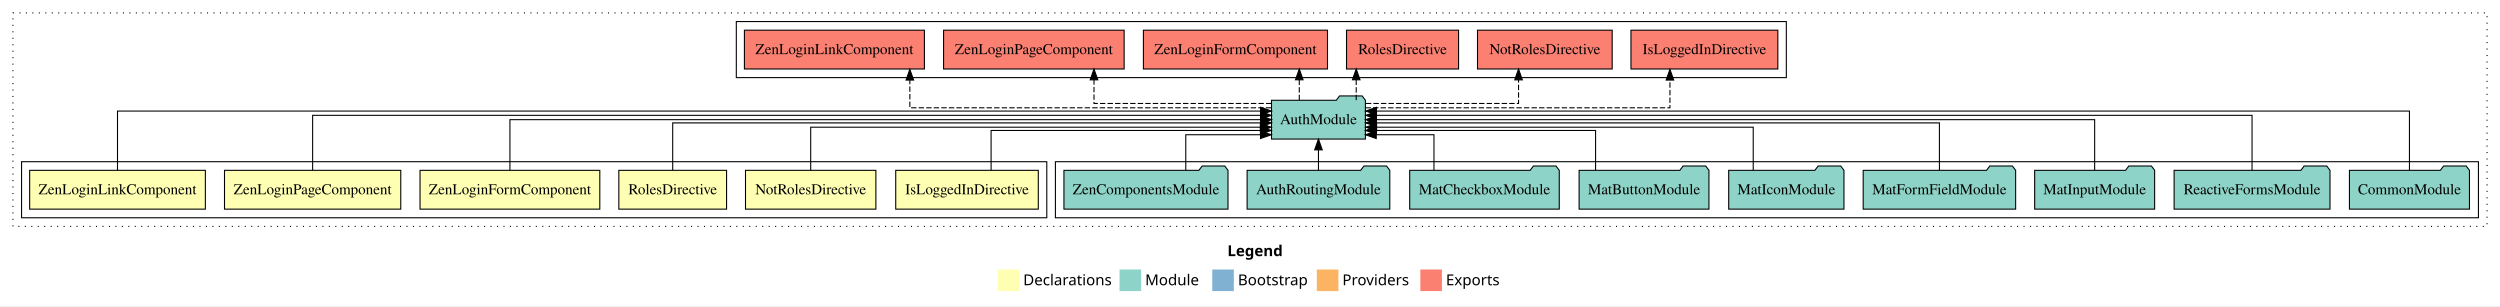
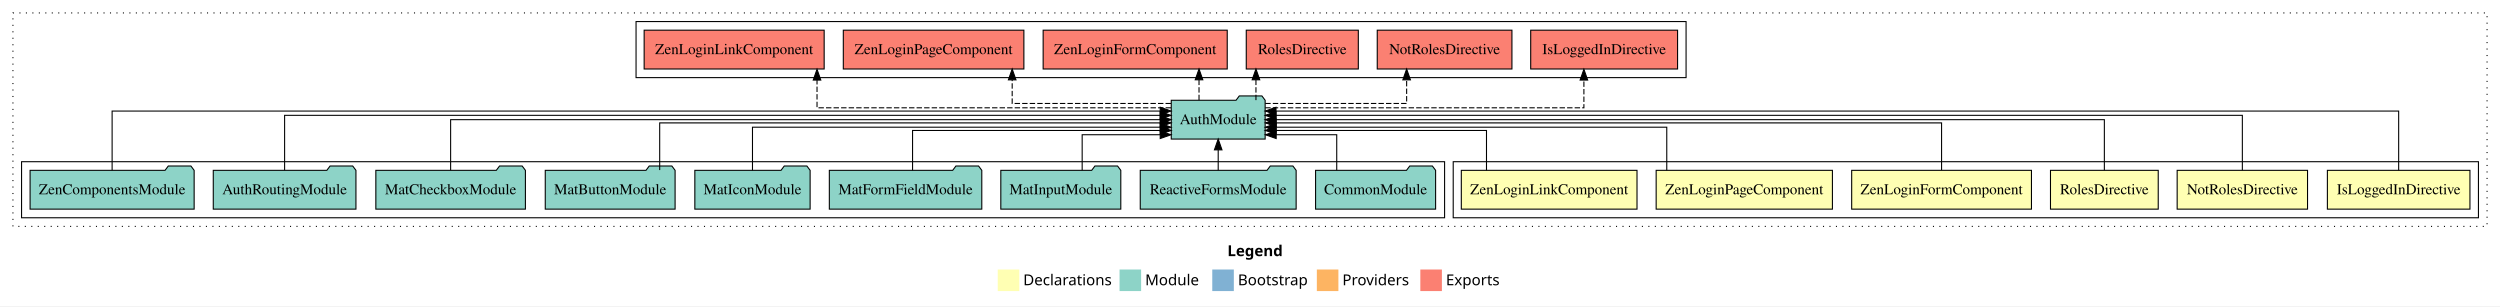
<svg xmlns="http://www.w3.org/2000/svg" width="2319pt" height="284pt" viewBox="0.00 0.00 2319.00 284.00">
  <g id="graph0" class="graph" transform="scale(1 1) rotate(0) translate(4 280)">
    <polygon fill="white" stroke="transparent" points="-4,4 -4,-280 2315,-280 2315,4 -4,4" />
    <text text-anchor="start" x="1134.51" y="-42.4" font-family="sans-serif" font-weight="bold" font-size="14.00">Legend</text>
    <polygon fill="#ffffb3" stroke="transparent" points="921.5,-10 921.5,-30 941.5,-30 941.5,-10 921.5,-10" />
    <text text-anchor="start" x="945.13" y="-15.4" font-family="sans-serif" font-size="14.00">  Declarations</text>
    <polygon fill="#8dd3c7" stroke="transparent" points="1034.5,-10 1034.5,-30 1054.5,-30 1054.5,-10 1034.5,-10" />
    <text text-anchor="start" x="1058.23" y="-15.4" font-family="sans-serif" font-size="14.00">  Module</text>
    <polygon fill="#80b1d3" stroke="transparent" points="1120.5,-10 1120.5,-30 1140.5,-30 1140.5,-10 1120.5,-10" />
    <text text-anchor="start" x="1144.28" y="-15.4" font-family="sans-serif" font-size="14.00">  Bootstrap</text>
    <polygon fill="#fdb462" stroke="transparent" points="1217.5,-10 1217.5,-30 1237.5,-30 1237.5,-10 1217.5,-10" />
    <text text-anchor="start" x="1241.17" y="-15.4" font-family="sans-serif" font-size="14.00">  Providers</text>
    <polygon fill="#fb8072" stroke="transparent" points="1313.5,-10 1313.5,-30 1333.5,-30 1333.5,-10 1313.5,-10" />
    <text text-anchor="start" x="1337.23" y="-15.4" font-family="sans-serif" font-size="14.00">  Exports</text>
    <g id="clust1" class="cluster">
      <polygon fill="none" stroke="black" stroke-dasharray="1,5" points="8,-70 8,-268 2303,-268 2303,-70 8,-70" />
    </g>
+     <g id="clust2" class="cluster">
+       <polygon fill="none" stroke="black" points="1344,-78 1344,-130 2295,-130 2295,-78 1344,-78" />
+     </g>
    <g id="clust9" class="cluster">
-       <polygon fill="none" stroke="black" points="975,-78 975,-130 2295,-130 2295,-78 975,-78" />
+       <polygon fill="none" stroke="black" points="16,-78 16,-130 1336,-130 1336,-78 16,-78" />
    </g>
    <g id="clust10" class="cluster">
-       <polygon fill="none" stroke="black" points="679,-208 679,-260 1653,-260 1653,-208 679,-208" />
-     </g>
-     <g id="clust2" class="cluster">
-       <polygon fill="none" stroke="black" points="16,-78 16,-130 967,-130 967,-78 16,-78" />
+       <polygon fill="none" stroke="black" points="586,-208 586,-260 1560,-260 1560,-208 586,-208" />
    </g>
    <g id="node1" class="node">
-       <polygon fill="#ffffb3" stroke="black" points="959.12,-122 826.88,-122 826.88,-86 959.12,-86 959.12,-122" />
-       <text text-anchor="middle" x="893" y="-99.8" font-family="Times,serif" font-size="14.00">IsLoggedInDirective</text>
+       <polygon fill="#ffffb3" stroke="black" points="2287.12,-122 2154.88,-122 2154.88,-86 2287.12,-86 2287.12,-122" />
+       <text text-anchor="middle" x="2221" y="-99.8" font-family="Times,serif" font-size="14.00">IsLoggedInDirective</text>
    </g>
    <g id="node7" class="node">
-       <polygon fill="#8dd3c7" stroke="black" points="1262.55,-187 1259.55,-191 1238.55,-191 1235.55,-187 1175.45,-187 1175.45,-151 1262.55,-151 1262.55,-187" />
-       <text text-anchor="middle" x="1219" y="-164.8" font-family="Times,serif" font-size="14.00">AuthModule</text>
+       <polygon fill="#8dd3c7" stroke="black" points="1169.55,-187 1166.55,-191 1145.55,-191 1142.55,-187 1082.45,-187 1082.45,-151 1169.55,-151 1169.55,-187" />
+       <text text-anchor="middle" x="1126" y="-164.8" font-family="Times,serif" font-size="14.00">AuthModule</text>
    </g>
    <g id="edge1" class="edge">
-       <path fill="none" stroke="black" d="M915.34,-122.01C915.34,-138.05 915.34,-159 915.34,-159 915.34,-159 1165.17,-159 1165.17,-159" />
-       <polygon fill="black" stroke="black" points="1165.17,-162.5 1175.17,-159 1165.17,-155.5 1165.17,-162.5" />
+       <path fill="none" stroke="black" d="M2221,-122.04C2221,-143.66 2221,-177 2221,-177 2221,-177 1179.6,-177 1179.6,-177" />
+       <polygon fill="black" stroke="black" points="1179.6,-173.5 1169.6,-177 1179.6,-180.5 1179.6,-173.5" />
    </g>
    <g id="node2" class="node">
-       <polygon fill="#ffffb3" stroke="black" points="808.47,-122 687.53,-122 687.53,-86 808.47,-86 808.47,-122" />
-       <text text-anchor="middle" x="748" y="-99.8" font-family="Times,serif" font-size="14.00">NotRolesDirective</text>
+       <polygon fill="#ffffb3" stroke="black" points="2136.47,-122 2015.53,-122 2015.53,-86 2136.47,-86 2136.47,-122" />
+       <text text-anchor="middle" x="2076" y="-99.8" font-family="Times,serif" font-size="14.00">NotRolesDirective</text>
    </g>
    <g id="edge2" class="edge">
-       <path fill="none" stroke="black" d="M748,-122.03C748,-139.06 748,-162 748,-162 748,-162 1165.11,-162 1165.11,-162" />
-       <polygon fill="black" stroke="black" points="1165.11,-165.5 1175.11,-162 1165.11,-158.5 1165.11,-165.5" />
+       <path fill="none" stroke="black" d="M2076,-122.13C2076,-142.57 2076,-173 2076,-173 2076,-173 1179.6,-173 1179.6,-173" />
+       <polygon fill="black" stroke="black" points="1179.6,-169.5 1169.6,-173 1179.6,-176.5 1179.6,-169.5" />
    </g>
    <g id="node3" class="node">
-       <polygon fill="#ffffb3" stroke="black" points="669.97,-122 570.03,-122 570.03,-86 669.97,-86 669.97,-122" />
-       <text text-anchor="middle" x="620" y="-99.8" font-family="Times,serif" font-size="14.00">RolesDirective</text>
+       <polygon fill="#ffffb3" stroke="black" points="1997.97,-122 1898.03,-122 1898.03,-86 1997.97,-86 1997.97,-122" />
+       <text text-anchor="middle" x="1948" y="-99.8" font-family="Times,serif" font-size="14.00">RolesDirective</text>
    </g>
    <g id="edge3" class="edge">
-       <path fill="none" stroke="black" d="M620,-122.27C620,-140.56 620,-166 620,-166 620,-166 1165.44,-166 1165.44,-166" />
-       <polygon fill="black" stroke="black" points="1165.44,-169.5 1175.44,-166 1165.44,-162.5 1165.44,-169.5" />
+       <path fill="none" stroke="black" d="M1948,-122.11C1948,-141.34 1948,-169 1948,-169 1948,-169 1179.61,-169 1179.61,-169" />
+       <polygon fill="black" stroke="black" points="1179.61,-165.5 1169.61,-169 1179.61,-172.5 1179.61,-165.5" />
    </g>
    <g id="node4" class="node">
-       <polygon fill="#ffffb3" stroke="black" points="552.38,-122 385.62,-122 385.62,-86 552.38,-86 552.38,-122" />
-       <text text-anchor="middle" x="469" y="-99.8" font-family="Times,serif" font-size="14.00">ZenLoginFormComponent</text>
+       <polygon fill="#ffffb3" stroke="black" points="1880.38,-122 1713.62,-122 1713.62,-86 1880.38,-86 1880.38,-122" />
+       <text text-anchor="middle" x="1797" y="-99.8" font-family="Times,serif" font-size="14.00">ZenLoginFormComponent</text>
    </g>
    <g id="edge4" class="edge">
-       <path fill="none" stroke="black" d="M469,-122.11C469,-141.34 469,-169 469,-169 469,-169 1165.44,-169 1165.44,-169" />
-       <polygon fill="black" stroke="black" points="1165.44,-172.5 1175.44,-169 1165.44,-165.5 1165.44,-172.5" />
+       <path fill="none" stroke="black" d="M1797,-122.27C1797,-140.56 1797,-166 1797,-166 1797,-166 1179.77,-166 1179.77,-166" />
+       <polygon fill="black" stroke="black" points="1179.77,-162.5 1169.77,-166 1179.77,-169.5 1179.77,-162.5" />
    </g>
    <g id="node5" class="node">
-       <polygon fill="#ffffb3" stroke="black" points="367.75,-122 204.25,-122 204.25,-86 367.75,-86 367.75,-122" />
-       <text text-anchor="middle" x="286" y="-99.8" font-family="Times,serif" font-size="14.00">ZenLoginPageComponent</text>
+       <polygon fill="#ffffb3" stroke="black" points="1695.75,-122 1532.25,-122 1532.25,-86 1695.75,-86 1695.75,-122" />
+       <text text-anchor="middle" x="1614" y="-99.8" font-family="Times,serif" font-size="14.00">ZenLoginPageComponent</text>
    </g>
    <g id="edge5" class="edge">
-       <path fill="none" stroke="black" d="M286,-122.13C286,-142.57 286,-173 286,-173 286,-173 1165.25,-173 1165.25,-173" />
-       <polygon fill="black" stroke="black" points="1165.25,-176.5 1175.25,-173 1165.25,-169.5 1165.25,-176.5" />
+       <path fill="none" stroke="black" d="M1542.09,-122.03C1542.09,-139.06 1542.09,-162 1542.09,-162 1542.09,-162 1179.74,-162 1179.74,-162" />
+       <polygon fill="black" stroke="black" points="1179.74,-158.5 1169.74,-162 1179.74,-165.5 1179.74,-158.5" />
    </g>
    <g id="node6" class="node">
-       <polygon fill="#ffffb3" stroke="black" points="186.49,-122 23.51,-122 23.51,-86 186.49,-86 186.49,-122" />
-       <text text-anchor="middle" x="105" y="-99.8" font-family="Times,serif" font-size="14.00">ZenLoginLinkComponent</text>
+       <polygon fill="#ffffb3" stroke="black" points="1514.49,-122 1351.51,-122 1351.51,-86 1514.49,-86 1514.49,-122" />
+       <text text-anchor="middle" x="1433" y="-99.8" font-family="Times,serif" font-size="14.00">ZenLoginLinkComponent</text>
    </g>
    <g id="edge6" class="edge">
-       <path fill="none" stroke="black" d="M105,-122.04C105,-143.66 105,-177 105,-177 105,-177 1165.33,-177 1165.33,-177" />
-       <polygon fill="black" stroke="black" points="1165.33,-180.5 1175.33,-177 1165.33,-173.5 1165.33,-180.5" />
+       <path fill="none" stroke="black" d="M1374.87,-122.01C1374.87,-138.05 1374.87,-159 1374.87,-159 1374.87,-159 1179.63,-159 1179.63,-159" />
+       <polygon fill="black" stroke="black" points="1179.63,-155.5 1169.63,-159 1179.63,-162.5 1179.63,-155.5" />
    </g>
    <g id="node17" class="node">
-       <polygon fill="#fb8072" stroke="black" points="1645.12,-252 1508.88,-252 1508.88,-216 1645.12,-216 1645.12,-252" />
-       <text text-anchor="middle" x="1577" y="-229.8" font-family="Times,serif" font-size="14.00">IsLoggedInDirective </text>
+       <polygon fill="#fb8072" stroke="black" points="1552.12,-252 1415.88,-252 1415.88,-216 1552.12,-216 1552.12,-252" />
+       <text text-anchor="middle" x="1484" y="-229.8" font-family="Times,serif" font-size="14.00">IsLoggedInDirective </text>
    </g>
    <g id="edge16" class="edge">
-       <path fill="none" stroke="black" stroke-dasharray="5,2" d="M1262.63,-180C1351.47,-180 1545.03,-180 1545.03,-180 1545.03,-180 1545.03,-205.72 1545.03,-205.72" />
-       <polygon fill="black" stroke="black" points="1541.53,-205.72 1545.03,-215.72 1548.53,-205.72 1541.53,-205.72" />
+       <path fill="none" stroke="black" stroke-dasharray="5,2" d="M1169.65,-180C1261.27,-180 1465.22,-180 1465.22,-180 1465.22,-180 1465.22,-205.72 1465.22,-205.72" />
+       <polygon fill="black" stroke="black" points="1461.72,-205.72 1465.22,-215.72 1468.72,-205.72 1461.72,-205.72" />
    </g>
    <g id="node18" class="node">
-       <polygon fill="#fb8072" stroke="black" points="1491.47,-252 1366.53,-252 1366.53,-216 1491.47,-216 1491.47,-252" />
-       <text text-anchor="middle" x="1429" y="-229.8" font-family="Times,serif" font-size="14.00">NotRolesDirective </text>
+       <polygon fill="#fb8072" stroke="black" points="1398.47,-252 1273.53,-252 1273.53,-216 1398.47,-216 1398.47,-252" />
+       <text text-anchor="middle" x="1336" y="-229.8" font-family="Times,serif" font-size="14.00">NotRolesDirective </text>
    </g>
    <g id="edge17" class="edge">
-       <path fill="none" stroke="black" stroke-dasharray="5,2" d="M1262.98,-184C1317.87,-184 1404.6,-184 1404.6,-184 1404.6,-184 1404.6,-205.95 1404.6,-205.95" />
-       <polygon fill="black" stroke="black" points="1401.1,-205.95 1404.6,-215.95 1408.1,-205.95 1401.1,-205.95" />
+       <path fill="none" stroke="black" stroke-dasharray="5,2" d="M1169.66,-184C1221.43,-184 1300.8,-184 1300.8,-184 1300.8,-184 1300.8,-205.95 1300.8,-205.95" />
+       <polygon fill="black" stroke="black" points="1297.3,-205.95 1300.8,-215.95 1304.3,-205.95 1297.3,-205.95" />
    </g>
    <g id="node19" class="node">
-       <polygon fill="#fb8072" stroke="black" points="1348.97,-252 1245.03,-252 1245.03,-216 1348.97,-216 1348.97,-252" />
-       <text text-anchor="middle" x="1297" y="-229.8" font-family="Times,serif" font-size="14.00">RolesDirective </text>
+       <polygon fill="#fb8072" stroke="black" points="1255.97,-252 1152.03,-252 1152.03,-216 1255.97,-216 1255.97,-252" />
+       <text text-anchor="middle" x="1204" y="-229.8" font-family="Times,serif" font-size="14.00">RolesDirective </text>
    </g>
    <g id="edge18" class="edge">
-       <path fill="none" stroke="black" stroke-dasharray="5,2" d="M1254.02,-187.11C1254.02,-187.11 1254.02,-205.99 1254.02,-205.99" />
-       <polygon fill="black" stroke="black" points="1250.52,-205.99 1254.02,-215.99 1257.52,-205.99 1250.52,-205.99" />
+       <path fill="none" stroke="black" stroke-dasharray="5,2" d="M1161.02,-187.11C1161.02,-187.11 1161.02,-205.99 1161.02,-205.99" />
+       <polygon fill="black" stroke="black" points="1157.52,-205.99 1161.02,-215.99 1164.52,-205.99 1157.52,-205.99" />
    </g>
    <g id="node20" class="node">
-       <polygon fill="#fb8072" stroke="black" points="1227.38,-252 1056.62,-252 1056.62,-216 1227.38,-216 1227.38,-252" />
-       <text text-anchor="middle" x="1142" y="-229.8" font-family="Times,serif" font-size="14.00">ZenLoginFormComponent </text>
+       <polygon fill="#fb8072" stroke="black" points="1134.38,-252 963.62,-252 963.62,-216 1134.38,-216 1134.38,-252" />
+       <text text-anchor="middle" x="1049" y="-229.8" font-family="Times,serif" font-size="14.00">ZenLoginFormComponent </text>
    </g>
    <g id="edge19" class="edge">
-       <path fill="none" stroke="black" stroke-dasharray="5,2" d="M1201.21,-187.11C1201.21,-187.11 1201.21,-205.99 1201.21,-205.99" />
-       <polygon fill="black" stroke="black" points="1197.71,-205.99 1201.21,-215.99 1204.71,-205.99 1197.71,-205.99" />
+       <path fill="none" stroke="black" stroke-dasharray="5,2" d="M1108.21,-187.11C1108.21,-187.11 1108.21,-205.99 1108.21,-205.99" />
+       <polygon fill="black" stroke="black" points="1104.71,-205.99 1108.21,-215.99 1111.71,-205.99 1104.71,-205.99" />
    </g>
    <g id="node21" class="node">
-       <polygon fill="#fb8072" stroke="black" points="1038.75,-252 871.25,-252 871.25,-216 1038.75,-216 1038.75,-252" />
-       <text text-anchor="middle" x="955" y="-229.8" font-family="Times,serif" font-size="14.00">ZenLoginPageComponent </text>
+       <polygon fill="#fb8072" stroke="black" points="945.75,-252 778.25,-252 778.25,-216 945.75,-216 945.75,-252" />
+       <text text-anchor="middle" x="862" y="-229.8" font-family="Times,serif" font-size="14.00">ZenLoginPageComponent </text>
    </g>
    <g id="edge20" class="edge">
-       <path fill="none" stroke="black" stroke-dasharray="5,2" d="M1175.35,-184C1114.3,-184 1010.79,-184 1010.79,-184 1010.79,-184 1010.79,-205.95 1010.79,-205.95" />
-       <polygon fill="black" stroke="black" points="1007.29,-205.95 1010.79,-215.95 1014.29,-205.95 1007.29,-205.95" />
+       <path fill="none" stroke="black" stroke-dasharray="5,2" d="M1082.16,-184C1025.74,-184 934.9,-184 934.9,-184 934.9,-184 934.9,-205.95 934.9,-205.95" />
+       <polygon fill="black" stroke="black" points="931.4,-205.95 934.9,-215.95 938.4,-205.95 931.4,-205.95" />
    </g>
    <g id="node22" class="node">
-       <polygon fill="#fb8072" stroke="black" points="853.49,-252 686.51,-252 686.51,-216 853.49,-216 853.49,-252" />
-       <text text-anchor="middle" x="770" y="-229.8" font-family="Times,serif" font-size="14.00">ZenLoginLinkComponent </text>
+       <polygon fill="#fb8072" stroke="black" points="760.49,-252 593.51,-252 593.51,-216 760.49,-216 760.49,-252" />
+       <text text-anchor="middle" x="677" y="-229.8" font-family="Times,serif" font-size="14.00">ZenLoginLinkComponent </text>
    </g>
    <g id="edge21" class="edge">
-       <path fill="none" stroke="black" stroke-dasharray="5,2" d="M1175.15,-180C1075.38,-180 839.97,-180 839.97,-180 839.97,-180 839.97,-205.72 839.97,-205.72" />
-       <polygon fill="black" stroke="black" points="836.47,-205.72 839.97,-215.72 843.47,-205.72 836.47,-205.72" />
+       <path fill="none" stroke="black" stroke-dasharray="5,2" d="M1082.22,-180C983.85,-180 753.87,-180 753.87,-180 753.87,-180 753.87,-205.72 753.87,-205.72" />
+       <polygon fill="black" stroke="black" points="750.37,-205.72 753.87,-215.72 757.37,-205.72 750.37,-205.72" />
    </g>
    <g id="node8" class="node">
-       <polygon fill="#8dd3c7" stroke="black" points="2286.67,-122 2283.67,-126 2262.67,-126 2259.67,-122 2175.33,-122 2175.33,-86 2286.67,-86 2286.67,-122" />
-       <text text-anchor="middle" x="2231" y="-99.8" font-family="Times,serif" font-size="14.00">CommonModule</text>
+       <polygon fill="#8dd3c7" stroke="black" points="1327.67,-122 1324.67,-126 1303.67,-126 1300.67,-122 1216.33,-122 1216.33,-86 1327.67,-86 1327.67,-122" />
+       <text text-anchor="middle" x="1272" y="-99.8" font-family="Times,serif" font-size="14.00">CommonModule</text>
    </g>
    <g id="edge7" class="edge">
-       <path fill="none" stroke="black" d="M2231,-122.04C2231,-143.66 2231,-177 2231,-177 2231,-177 1272.81,-177 1272.81,-177" />
-       <polygon fill="black" stroke="black" points="1272.81,-173.5 1262.81,-177 1272.81,-180.5 1272.81,-173.5" />
+       <path fill="none" stroke="black" d="M1235.95,-122.12C1235.95,-136.78 1235.95,-155 1235.95,-155 1235.95,-155 1179.77,-155 1179.77,-155" />
+       <polygon fill="black" stroke="black" points="1179.77,-151.5 1169.77,-155 1179.77,-158.5 1179.77,-151.5" />
    </g>
    <g id="node9" class="node">
-       <polygon fill="#8dd3c7" stroke="black" points="2157.3,-122 2154.3,-126 2133.3,-126 2130.3,-122 2012.7,-122 2012.7,-86 2157.3,-86 2157.3,-122" />
-       <text text-anchor="middle" x="2085" y="-99.8" font-family="Times,serif" font-size="14.00">ReactiveFormsModule</text>
+       <polygon fill="#8dd3c7" stroke="black" points="1198.3,-122 1195.3,-126 1174.3,-126 1171.3,-122 1053.7,-122 1053.7,-86 1198.3,-86 1198.3,-122" />
+       <text text-anchor="middle" x="1126" y="-99.8" font-family="Times,serif" font-size="14.00">ReactiveFormsModule</text>
    </g>
    <g id="edge8" class="edge">
-       <path fill="none" stroke="black" d="M2085,-122.13C2085,-142.57 2085,-173 2085,-173 2085,-173 1272.84,-173 1272.84,-173" />
-       <polygon fill="black" stroke="black" points="1272.84,-169.5 1262.84,-173 1272.84,-176.5 1272.84,-169.5" />
+       <path fill="none" stroke="black" d="M1126,-122.11C1126,-122.11 1126,-140.99 1126,-140.99" />
+       <polygon fill="black" stroke="black" points="1122.5,-140.99 1126,-150.99 1129.5,-140.99 1122.5,-140.99" />
    </g>
    <g id="node10" class="node">
-       <polygon fill="#8dd3c7" stroke="black" points="1994.65,-122 1991.65,-126 1970.65,-126 1967.65,-122 1883.35,-122 1883.35,-86 1994.65,-86 1994.65,-122" />
-       <text text-anchor="middle" x="1939" y="-99.8" font-family="Times,serif" font-size="14.00">MatInputModule</text>
+       <polygon fill="#8dd3c7" stroke="black" points="1035.65,-122 1032.65,-126 1011.65,-126 1008.65,-122 924.35,-122 924.35,-86 1035.65,-86 1035.65,-122" />
+       <text text-anchor="middle" x="980" y="-99.8" font-family="Times,serif" font-size="14.00">MatInputModule</text>
    </g>
    <g id="edge9" class="edge">
-       <path fill="none" stroke="black" d="M1939,-122.11C1939,-141.34 1939,-169 1939,-169 1939,-169 1272.69,-169 1272.69,-169" />
-       <polygon fill="black" stroke="black" points="1272.69,-165.5 1262.69,-169 1272.69,-172.5 1272.69,-165.5" />
+       <path fill="none" stroke="black" d="M999.82,-122.12C999.82,-136.78 999.82,-155 999.82,-155 999.82,-155 1072.22,-155 1072.22,-155" />
+       <polygon fill="black" stroke="black" points="1072.22,-158.5 1082.22,-155 1072.22,-151.5 1072.22,-158.5" />
    </g>
    <g id="node11" class="node">
-       <polygon fill="#8dd3c7" stroke="black" points="1865.71,-122 1862.71,-126 1841.71,-126 1838.71,-122 1724.29,-122 1724.29,-86 1865.71,-86 1865.71,-122" />
-       <text text-anchor="middle" x="1795" y="-99.8" font-family="Times,serif" font-size="14.00">MatFormFieldModule</text>
+       <polygon fill="#8dd3c7" stroke="black" points="906.71,-122 903.71,-126 882.71,-126 879.71,-122 765.29,-122 765.29,-86 906.71,-86 906.71,-122" />
+       <text text-anchor="middle" x="836" y="-99.8" font-family="Times,serif" font-size="14.00">MatFormFieldModule</text>
    </g>
    <g id="edge10" class="edge">
-       <path fill="none" stroke="black" d="M1795,-122.27C1795,-140.56 1795,-166 1795,-166 1795,-166 1272.77,-166 1272.77,-166" />
-       <polygon fill="black" stroke="black" points="1272.77,-162.5 1262.77,-166 1272.77,-169.5 1272.77,-162.5" />
+       <path fill="none" stroke="black" d="M842.49,-122.01C842.49,-138.05 842.49,-159 842.49,-159 842.49,-159 1072.32,-159 1072.32,-159" />
+       <polygon fill="black" stroke="black" points="1072.32,-162.5 1082.32,-159 1072.32,-155.5 1072.32,-162.5" />
    </g>
    <g id="node12" class="node">
-       <polygon fill="#8dd3c7" stroke="black" points="1706.47,-122 1703.47,-126 1682.47,-126 1679.47,-122 1599.53,-122 1599.53,-86 1706.47,-86 1706.47,-122" />
-       <text text-anchor="middle" x="1653" y="-99.8" font-family="Times,serif" font-size="14.00">MatIconModule</text>
+       <polygon fill="#8dd3c7" stroke="black" points="747.47,-122 744.47,-126 723.47,-126 720.47,-122 640.53,-122 640.53,-86 747.47,-86 747.47,-122" />
+       <text text-anchor="middle" x="694" y="-99.8" font-family="Times,serif" font-size="14.00">MatIconModule</text>
    </g>
    <g id="edge11" class="edge">
-       <path fill="none" stroke="black" d="M1622.29,-122.03C1622.29,-139.06 1622.29,-162 1622.29,-162 1622.29,-162 1272.93,-162 1272.93,-162" />
-       <polygon fill="black" stroke="black" points="1272.93,-158.5 1262.93,-162 1272.93,-165.5 1272.93,-158.5" />
+       <path fill="none" stroke="black" d="M694,-122.03C694,-139.06 694,-162 694,-162 694,-162 1072.2,-162 1072.2,-162" />
+       <polygon fill="black" stroke="black" points="1072.2,-165.5 1082.2,-162 1072.2,-158.5 1072.2,-165.5" />
    </g>
    <g id="node13" class="node">
-       <polygon fill="#8dd3c7" stroke="black" points="1581.22,-122 1578.22,-126 1557.22,-126 1554.22,-122 1460.78,-122 1460.78,-86 1581.22,-86 1581.22,-122" />
-       <text text-anchor="middle" x="1521" y="-99.8" font-family="Times,serif" font-size="14.00">MatButtonModule</text>
+       <polygon fill="#8dd3c7" stroke="black" points="622.22,-122 619.22,-126 598.22,-126 595.22,-122 501.78,-122 501.78,-86 622.22,-86 622.22,-122" />
+       <text text-anchor="middle" x="562" y="-99.8" font-family="Times,serif" font-size="14.00">MatButtonModule</text>
    </g>
    <g id="edge12" class="edge">
-       <path fill="none" stroke="black" d="M1476.06,-122.01C1476.06,-138.05 1476.06,-159 1476.06,-159 1476.06,-159 1272.61,-159 1272.61,-159" />
-       <polygon fill="black" stroke="black" points="1272.61,-155.5 1262.61,-159 1272.61,-162.5 1272.61,-155.5" />
+       <path fill="none" stroke="black" d="M607.93,-122.27C607.93,-140.56 607.93,-166 607.93,-166 607.93,-166 1072.28,-166 1072.28,-166" />
+       <polygon fill="black" stroke="black" points="1072.28,-169.5 1082.28,-166 1072.28,-162.5 1072.28,-169.5" />
    </g>
    <g id="node14" class="node">
-       <polygon fill="#8dd3c7" stroke="black" points="1442.37,-122 1439.37,-126 1418.37,-126 1415.37,-122 1303.63,-122 1303.63,-86 1442.37,-86 1442.37,-122" />
-       <text text-anchor="middle" x="1373" y="-99.8" font-family="Times,serif" font-size="14.00">MatCheckboxModule</text>
+       <polygon fill="#8dd3c7" stroke="black" points="483.37,-122 480.37,-126 459.37,-126 456.37,-122 344.63,-122 344.63,-86 483.37,-86 483.37,-122" />
+       <text text-anchor="middle" x="414" y="-99.8" font-family="Times,serif" font-size="14.00">MatCheckboxModule</text>
    </g>
    <g id="edge13" class="edge">
-       <path fill="none" stroke="black" d="M1326.15,-122.12C1326.15,-136.78 1326.15,-155 1326.15,-155 1326.15,-155 1272.58,-155 1272.58,-155" />
-       <polygon fill="black" stroke="black" points="1272.58,-151.5 1262.58,-155 1272.58,-158.5 1272.58,-151.5" />
+       <path fill="none" stroke="black" d="M414,-122.11C414,-141.34 414,-169 414,-169 414,-169 1072.27,-169 1072.27,-169" />
+       <polygon fill="black" stroke="black" points="1072.27,-172.5 1082.27,-169 1072.27,-165.5 1072.27,-172.5" />
    </g>
    <g id="node15" class="node">
-       <polygon fill="#8dd3c7" stroke="black" points="1285.17,-122 1282.17,-126 1261.17,-126 1258.17,-122 1152.83,-122 1152.83,-86 1285.17,-86 1285.17,-122" />
-       <text text-anchor="middle" x="1219" y="-99.8" font-family="Times,serif" font-size="14.00">AuthRoutingModule</text>
+       <polygon fill="#8dd3c7" stroke="black" points="326.17,-122 323.17,-126 302.17,-126 299.17,-122 193.83,-122 193.83,-86 326.17,-86 326.17,-122" />
+       <text text-anchor="middle" x="260" y="-99.8" font-family="Times,serif" font-size="14.00">AuthRoutingModule</text>
    </g>
    <g id="edge14" class="edge">
-       <path fill="none" stroke="black" d="M1219,-122.11C1219,-122.11 1219,-140.99 1219,-140.99" />
-       <polygon fill="black" stroke="black" points="1215.5,-140.99 1219,-150.99 1222.5,-140.99 1215.5,-140.99" />
+       <path fill="none" stroke="black" d="M260,-122.13C260,-142.57 260,-173 260,-173 260,-173 1072.16,-173 1072.16,-173" />
+       <polygon fill="black" stroke="black" points="1072.16,-176.5 1082.16,-173 1072.16,-169.5 1072.16,-176.5" />
    </g>
    <g id="node16" class="node">
-       <polygon fill="#8dd3c7" stroke="black" points="1135.09,-122 1132.09,-126 1111.09,-126 1108.09,-122 982.91,-122 982.91,-86 1135.09,-86 1135.09,-122" />
-       <text text-anchor="middle" x="1059" y="-99.8" font-family="Times,serif" font-size="14.00">ZenComponentsModule</text>
+       <polygon fill="#8dd3c7" stroke="black" points="176.09,-122 173.09,-126 152.09,-126 149.09,-122 23.91,-122 23.91,-86 176.09,-86 176.09,-122" />
+       <text text-anchor="middle" x="100" y="-99.8" font-family="Times,serif" font-size="14.00">ZenComponentsModule</text>
    </g>
    <g id="edge15" class="edge">
-       <path fill="none" stroke="black" d="M1095.93,-122.12C1095.93,-136.78 1095.93,-155 1095.93,-155 1095.93,-155 1165.26,-155 1165.26,-155" />
-       <polygon fill="black" stroke="black" points="1165.26,-158.5 1175.26,-155 1165.26,-151.5 1165.26,-158.5" />
+       <path fill="none" stroke="black" d="M100,-122.04C100,-143.66 100,-177 100,-177 100,-177 1072.24,-177 1072.24,-177" />
+       <polygon fill="black" stroke="black" points="1072.24,-180.5 1082.24,-177 1072.24,-173.5 1072.24,-180.5" />
    </g>
  </g>
</svg>
